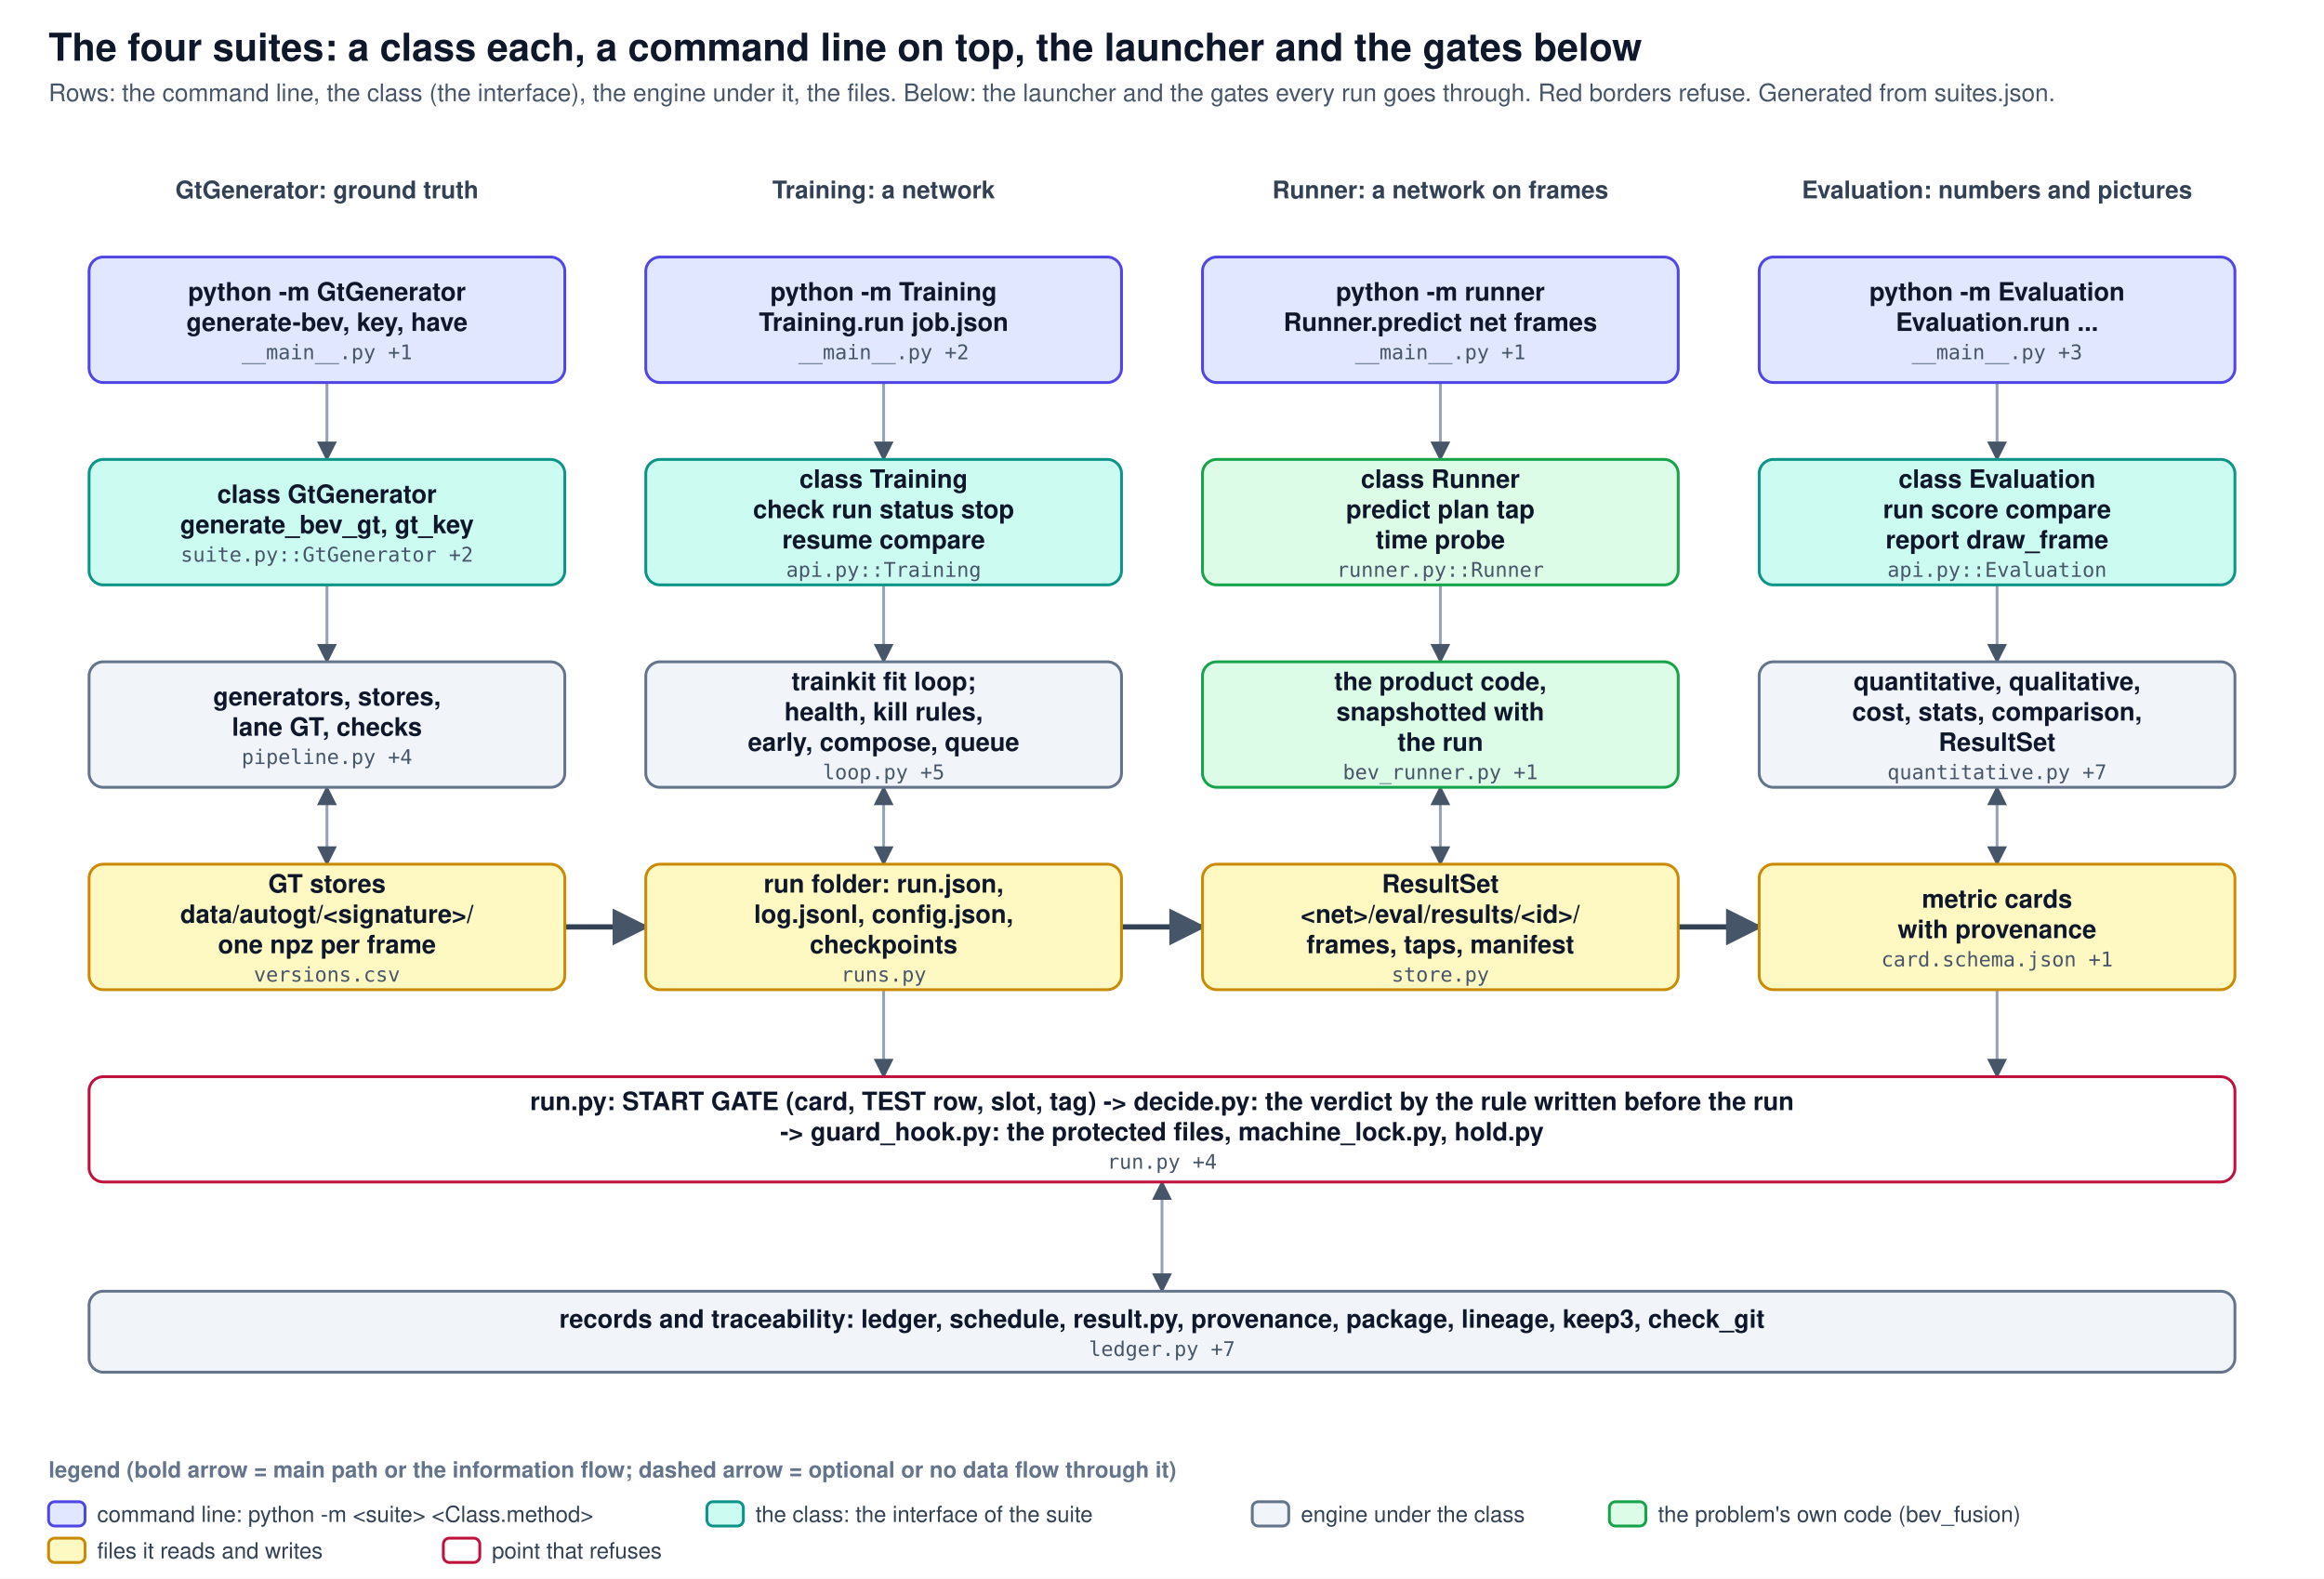
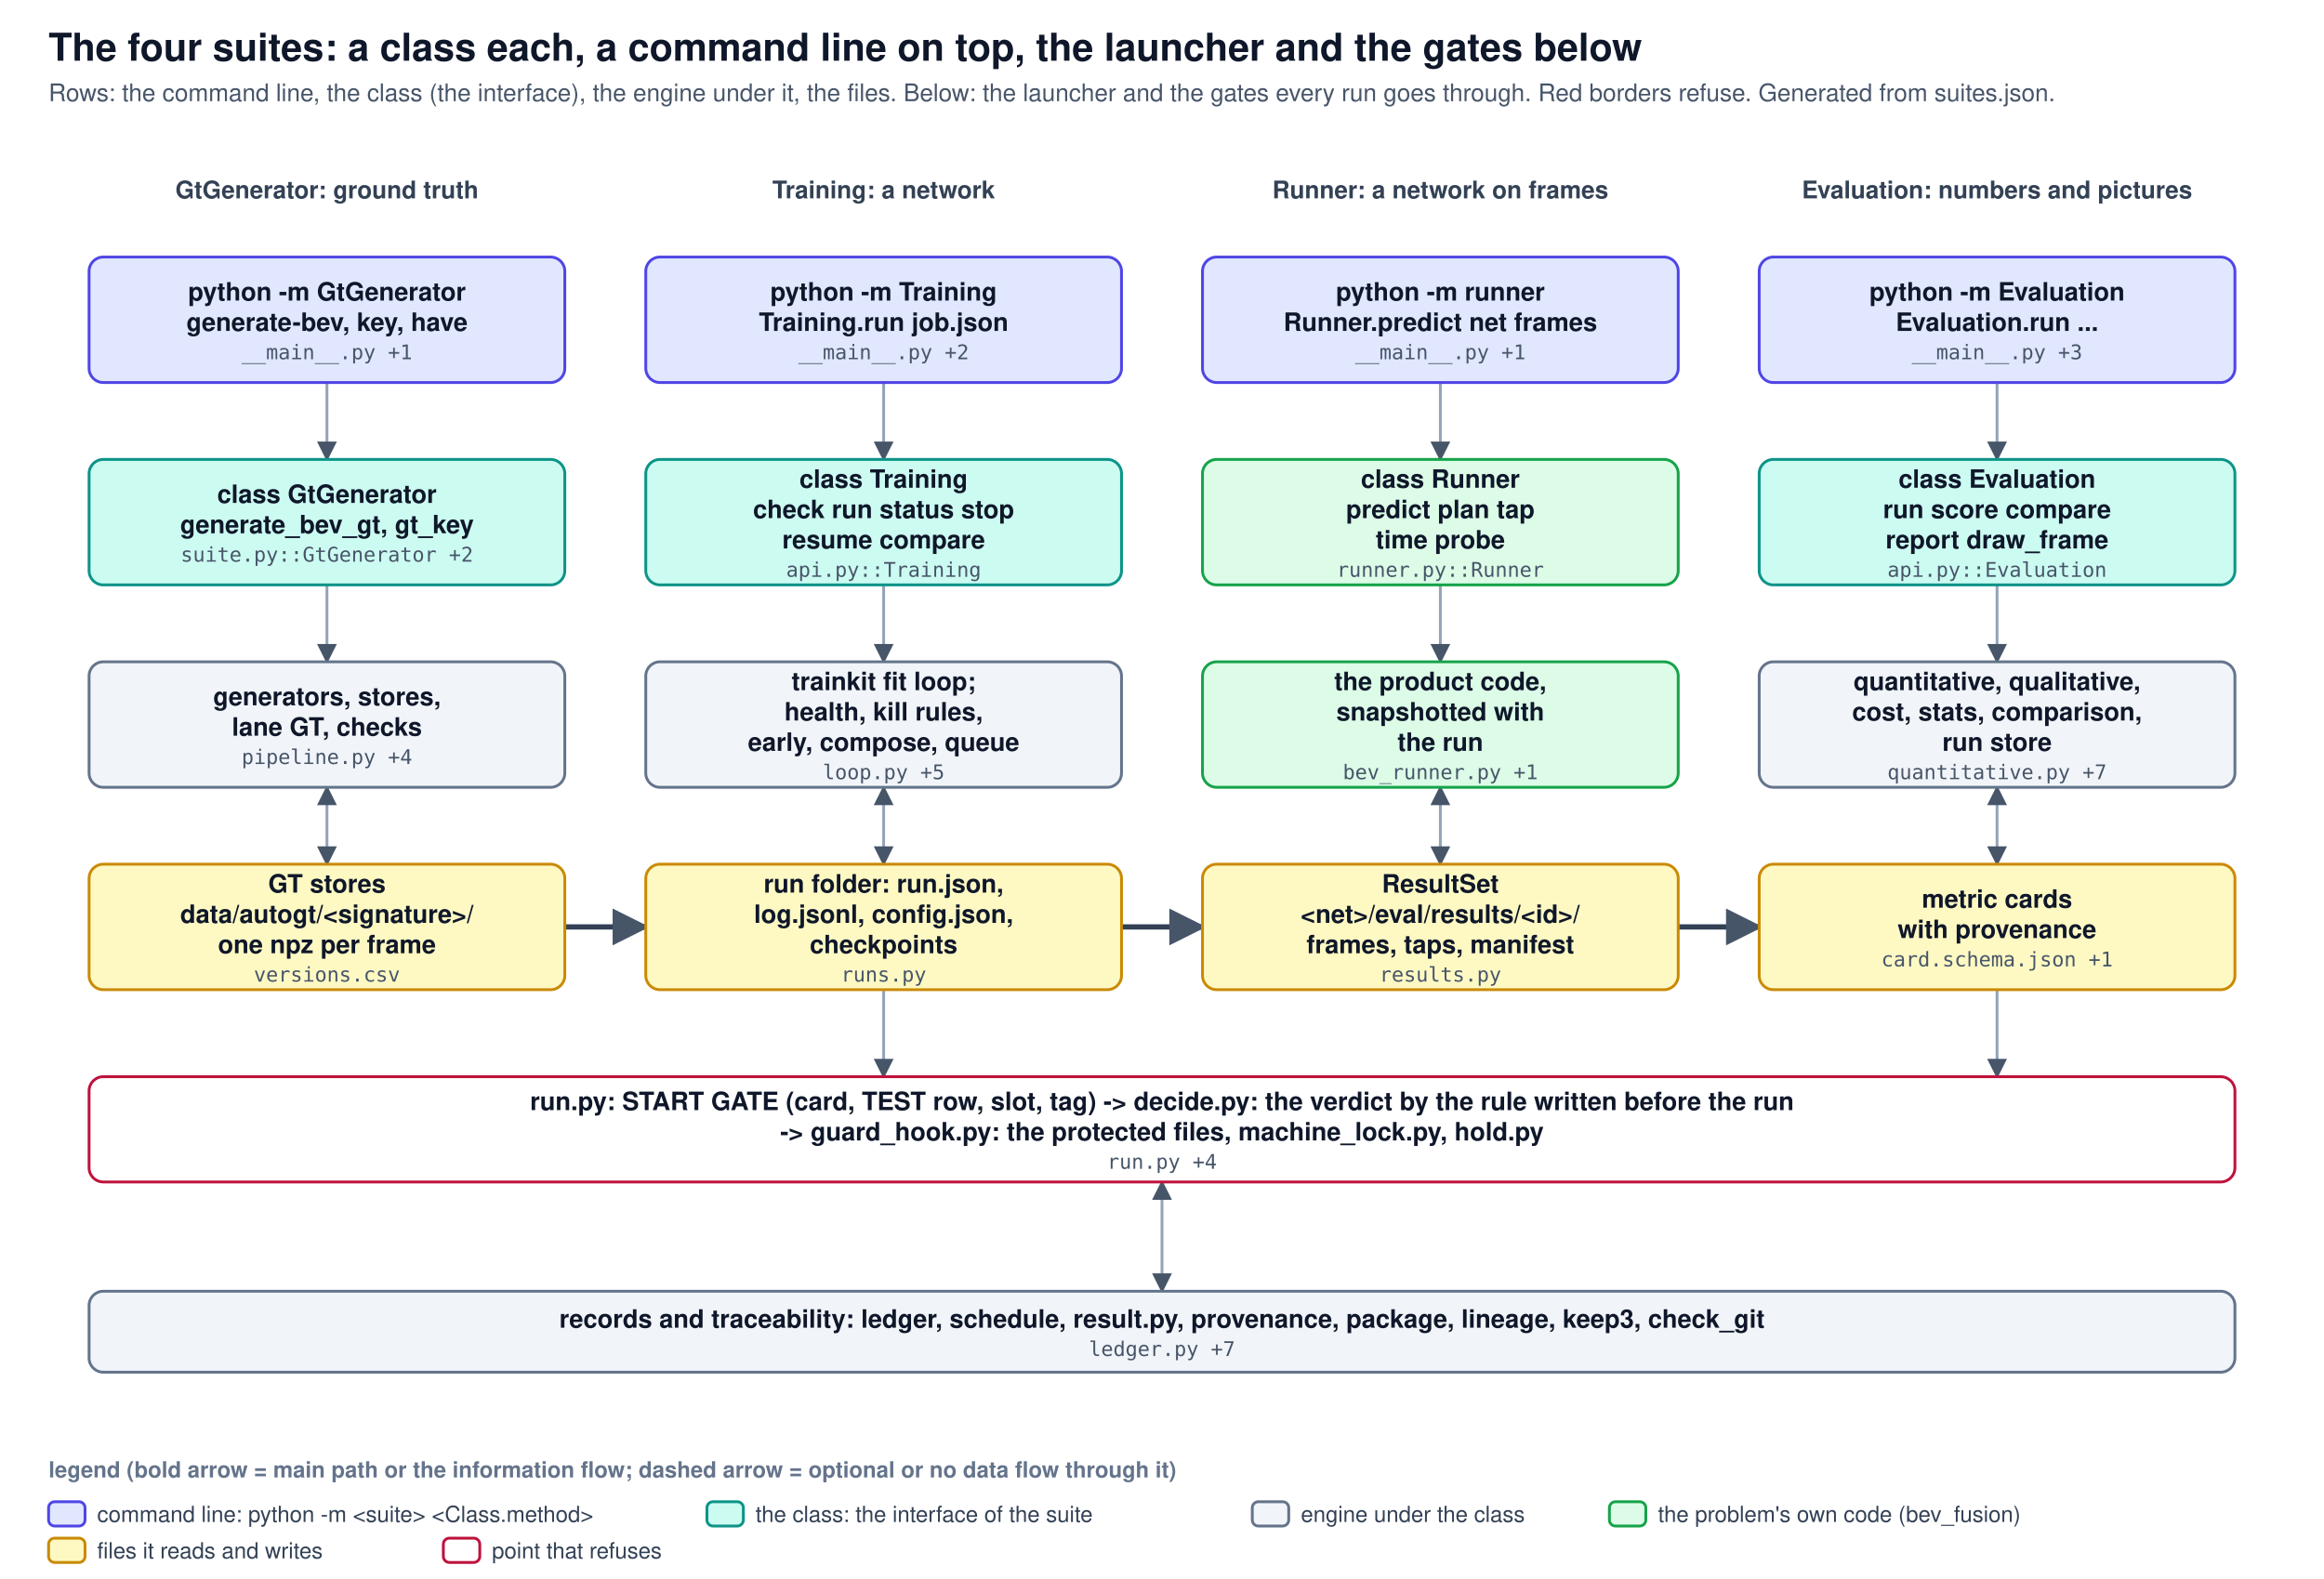
<svg xmlns="http://www.w3.org/2000/svg" viewBox="0 0 1148 780" width="1148" height="780" font-family="Segoe UI, Helvetica, Arial, sans-serif">
  <defs>
    <marker id="ah" viewBox="0 0 10 10" refX="9" refY="5" markerWidth="7" markerHeight="7" orient="auto-start-reverse">
      <path d="M0,0 L10,5 L0,10 z" fill="#475569" />
    </marker>
  </defs>
  <rect width="1148" height="780" fill="#ffffff" />
  <text x="24" y="30" font-size="19" font-weight="700" fill="#0f172a">The four suites: a class each, a command line on top, the launcher and the gates below</text>
  <text x="24" y="50" font-size="12" fill="#475569">Rows: the command line, the class (the interface), the engine under it, the files. Below: the launcher and the gates every run goes through. Red borders refuse. Generated from suites.json.</text>
  <text x="161.5" y="98" font-size="12" font-weight="700" text-anchor="middle" fill="#334155">GtGenerator: ground truth</text>
  <text x="436.5" y="98" font-size="12" font-weight="700" text-anchor="middle" fill="#334155">Training: a network</text>
  <text x="711.5" y="98" font-size="12" font-weight="700" text-anchor="middle" fill="#334155">Runner: a network on frames</text>
  <text x="986.5" y="98" font-size="12" font-weight="700" text-anchor="middle" fill="#334155">Evaluation: numbers and pictures</text>
  <path d="M161.5,189.0 C161.5,208.0 161.5,208.0 161.5,227.0" fill="none" stroke="#94a3b8" stroke-width="1.4" marker-end="url(#ah)" />
  <path d="M436.5,189.0 C436.5,208.0 436.5,208.0 436.5,227.0" fill="none" stroke="#94a3b8" stroke-width="1.4" marker-end="url(#ah)" />
  <path d="M711.5,189.0 C711.5,208.0 711.5,208.0 711.5,227.0" fill="none" stroke="#94a3b8" stroke-width="1.4" marker-end="url(#ah)" />
  <path d="M986.5,189.0 C986.5,208.0 986.5,208.0 986.5,227.0" fill="none" stroke="#94a3b8" stroke-width="1.4" marker-end="url(#ah)" />
  <path d="M161.5,289.0 C161.5,308.0 161.5,308.0 161.5,327.0" fill="none" stroke="#94a3b8" stroke-width="1.4" marker-end="url(#ah)" />
  <path d="M436.5,289.0 C436.5,308.0 436.5,308.0 436.5,327.0" fill="none" stroke="#94a3b8" stroke-width="1.4" marker-end="url(#ah)" />
  <path d="M711.5,289.0 C711.5,308.0 711.5,308.0 711.5,327.0" fill="none" stroke="#94a3b8" stroke-width="1.4" marker-end="url(#ah)" />
  <path d="M986.5,289.0 C986.5,308.0 986.5,308.0 986.5,327.0" fill="none" stroke="#94a3b8" stroke-width="1.4" marker-end="url(#ah)" />
  <path d="M161.5,389.0 C161.5,408.0 161.5,408.0 161.5,427.0" fill="none" stroke="#94a3b8" stroke-width="1.4" marker-start="url(#ah)" marker-end="url(#ah)" />
  <path d="M436.5,389.0 C436.5,408.0 436.5,408.0 436.5,427.0" fill="none" stroke="#94a3b8" stroke-width="1.4" marker-start="url(#ah)" marker-end="url(#ah)" />
  <path d="M711.5,389.0 C711.5,408.0 711.5,408.0 711.5,427.0" fill="none" stroke="#94a3b8" stroke-width="1.4" marker-start="url(#ah)" marker-end="url(#ah)" />
  <path d="M986.5,389.0 C986.5,408.0 986.5,408.0 986.5,427.0" fill="none" stroke="#94a3b8" stroke-width="1.4" marker-start="url(#ah)" marker-end="url(#ah)" />
  <path d="M279.0,458.0 C299.0,458.0 299.0,458.0 319.0,458.0" fill="none" stroke="#334155" stroke-width="2.6" marker-end="url(#ah)" />
  <path d="M554.0,458.0 C574.0,458.0 574.0,458.0 594.0,458.0" fill="none" stroke="#334155" stroke-width="2.6" marker-end="url(#ah)" />
  <path d="M829.0,458.0 C849.0,458.0 849.0,458.0 869.0,458.0" fill="none" stroke="#334155" stroke-width="2.6" marker-end="url(#ah)" />
  <path d="M436.5,489.0 C436.5,510.5 436.5,510.5 436.5,532.0" fill="none" stroke="#94a3b8" stroke-width="1.4" marker-end="url(#ah)" />
  <path d="M986.5,489.0 C986.5,510.5 986.5,510.5 986.5,532.0" fill="none" stroke="#94a3b8" stroke-width="1.4" marker-end="url(#ah)" />
  <path d="M574.0,584.0 C574.0,611.0 574.0,611.0 574.0,638.0" fill="none" stroke="#94a3b8" stroke-width="1.4" marker-start="url(#ah)" marker-end="url(#ah)" />
  <g>
    <rect x="44" y="127.0" width="235" height="62" rx="7" fill="#e0e7ff" stroke="#4f46e5" stroke-width="1.4" />
    <text x="161.5" y="148.5" font-size="12.5" font-weight="600" text-anchor="middle" fill="#0f172a">python -m GtGenerator</text>
    <text x="161.5" y="163.5" font-size="12.5" font-weight="600" text-anchor="middle" fill="#0f172a">generate-bev, key, have</text>
    <text x="161.5" y="177.5" font-size="10" text-anchor="middle" fill="#475569" font-family="Consolas, Menlo, monospace">__main__.py +1</text>
  </g>
  <g>
    <rect x="319" y="127.0" width="235" height="62" rx="7" fill="#e0e7ff" stroke="#4f46e5" stroke-width="1.4" />
    <text x="436.5" y="148.5" font-size="12.5" font-weight="600" text-anchor="middle" fill="#0f172a">python -m Training</text>
    <text x="436.5" y="163.5" font-size="12.5" font-weight="600" text-anchor="middle" fill="#0f172a">Training.run job.json</text>
    <text x="436.5" y="177.5" font-size="10" text-anchor="middle" fill="#475569" font-family="Consolas, Menlo, monospace">__main__.py +2</text>
  </g>
  <g>
    <rect x="594" y="127.0" width="235" height="62" rx="7" fill="#e0e7ff" stroke="#4f46e5" stroke-width="1.4" />
    <text x="711.5" y="148.5" font-size="12.5" font-weight="600" text-anchor="middle" fill="#0f172a">python -m runner</text>
    <text x="711.5" y="163.5" font-size="12.5" font-weight="600" text-anchor="middle" fill="#0f172a">Runner.predict net frames</text>
    <text x="711.5" y="177.5" font-size="10" text-anchor="middle" fill="#475569" font-family="Consolas, Menlo, monospace">__main__.py +1</text>
  </g>
  <g>
    <rect x="869" y="127.0" width="235" height="62" rx="7" fill="#e0e7ff" stroke="#4f46e5" stroke-width="1.4" />
    <text x="986.5" y="148.5" font-size="12.5" font-weight="600" text-anchor="middle" fill="#0f172a">python -m Evaluation</text>
    <text x="986.5" y="163.5" font-size="12.5" font-weight="600" text-anchor="middle" fill="#0f172a">Evaluation.run ...</text>
    <text x="986.5" y="177.5" font-size="10" text-anchor="middle" fill="#475569" font-family="Consolas, Menlo, monospace">__main__.py +3</text>
  </g>
  <g>
    <rect x="44" y="227.0" width="235" height="62" rx="7" fill="#ccfbf1" stroke="#0d9488" stroke-width="1.4" />
    <text x="161.5" y="248.5" font-size="12.5" font-weight="600" text-anchor="middle" fill="#0f172a">class GtGenerator</text>
    <text x="161.5" y="263.5" font-size="12.5" font-weight="600" text-anchor="middle" fill="#0f172a">generate_bev_gt, gt_key</text>
    <text x="161.5" y="277.5" font-size="10" text-anchor="middle" fill="#475569" font-family="Consolas, Menlo, monospace">suite.py::GtGenerator +2</text>
  </g>
  <g>
    <rect x="319" y="227.0" width="235" height="62" rx="7" fill="#ccfbf1" stroke="#0d9488" stroke-width="1.4" />
    <text x="436.5" y="241.0" font-size="12.5" font-weight="600" text-anchor="middle" fill="#0f172a">class Training</text>
    <text x="436.5" y="256.0" font-size="12.5" font-weight="600" text-anchor="middle" fill="#0f172a">check run status stop</text>
    <text x="436.5" y="271.0" font-size="12.5" font-weight="600" text-anchor="middle" fill="#0f172a">resume compare</text>
    <text x="436.5" y="285.0" font-size="10" text-anchor="middle" fill="#475569" font-family="Consolas, Menlo, monospace">api.py::Training</text>
  </g>
  <g>
    <rect x="594" y="227.0" width="235" height="62" rx="7" fill="#dcfce7" stroke="#16a34a" stroke-width="1.4" />
    <text x="711.5" y="241.0" font-size="12.5" font-weight="600" text-anchor="middle" fill="#0f172a">class Runner</text>
    <text x="711.5" y="256.0" font-size="12.5" font-weight="600" text-anchor="middle" fill="#0f172a">predict plan tap</text>
    <text x="711.5" y="271.0" font-size="12.5" font-weight="600" text-anchor="middle" fill="#0f172a">time probe</text>
    <text x="711.5" y="285.0" font-size="10" text-anchor="middle" fill="#475569" font-family="Consolas, Menlo, monospace">runner.py::Runner</text>
  </g>
  <g>
    <rect x="869" y="227.0" width="235" height="62" rx="7" fill="#ccfbf1" stroke="#0d9488" stroke-width="1.4" />
    <text x="986.5" y="241.0" font-size="12.5" font-weight="600" text-anchor="middle" fill="#0f172a">class Evaluation</text>
    <text x="986.5" y="256.0" font-size="12.5" font-weight="600" text-anchor="middle" fill="#0f172a">run score compare</text>
    <text x="986.5" y="271.0" font-size="12.5" font-weight="600" text-anchor="middle" fill="#0f172a">report draw_frame</text>
    <text x="986.5" y="285.0" font-size="10" text-anchor="middle" fill="#475569" font-family="Consolas, Menlo, monospace">api.py::Evaluation</text>
  </g>
  <g>
    <rect x="44" y="327.0" width="235" height="62" rx="7" fill="#f1f5f9" stroke="#64748b" stroke-width="1.4" />
    <text x="161.5" y="348.5" font-size="12.5" font-weight="600" text-anchor="middle" fill="#0f172a">generators, stores,</text>
    <text x="161.5" y="363.5" font-size="12.5" font-weight="600" text-anchor="middle" fill="#0f172a">lane GT, checks</text>
    <text x="161.5" y="377.5" font-size="10" text-anchor="middle" fill="#475569" font-family="Consolas, Menlo, monospace">pipeline.py +4</text>
  </g>
  <g>
    <rect x="319" y="327.0" width="235" height="62" rx="7" fill="#f1f5f9" stroke="#64748b" stroke-width="1.4" />
    <text x="436.5" y="341.0" font-size="12.5" font-weight="600" text-anchor="middle" fill="#0f172a">trainkit fit loop;</text>
    <text x="436.5" y="356.0" font-size="12.5" font-weight="600" text-anchor="middle" fill="#0f172a">health, kill rules,</text>
    <text x="436.5" y="371.0" font-size="12.5" font-weight="600" text-anchor="middle" fill="#0f172a">early, compose, queue</text>
    <text x="436.5" y="385.0" font-size="10" text-anchor="middle" fill="#475569" font-family="Consolas, Menlo, monospace">loop.py +5</text>
  </g>
  <g>
    <rect x="594" y="327.0" width="235" height="62" rx="7" fill="#dcfce7" stroke="#16a34a" stroke-width="1.4" />
    <text x="711.5" y="341.0" font-size="12.5" font-weight="600" text-anchor="middle" fill="#0f172a">the product code,</text>
    <text x="711.5" y="356.0" font-size="12.5" font-weight="600" text-anchor="middle" fill="#0f172a">snapshotted with</text>
    <text x="711.5" y="371.0" font-size="12.5" font-weight="600" text-anchor="middle" fill="#0f172a">the run</text>
    <text x="711.5" y="385.0" font-size="10" text-anchor="middle" fill="#475569" font-family="Consolas, Menlo, monospace">bev_runner.py +1</text>
  </g>
  <g>
    <rect x="869" y="327.0" width="235" height="62" rx="7" fill="#f1f5f9" stroke="#64748b" stroke-width="1.4" />
    <text x="986.5" y="341.0" font-size="12.5" font-weight="600" text-anchor="middle" fill="#0f172a">quantitative, qualitative,</text>
    <text x="986.5" y="356.0" font-size="12.5" font-weight="600" text-anchor="middle" fill="#0f172a">cost, stats, comparison,</text>
-     <text x="986.5" y="371.0" font-size="12.5" font-weight="600" text-anchor="middle" fill="#0f172a">ResultSet</text>
+     <text x="986.5" y="371.0" font-size="12.5" font-weight="600" text-anchor="middle" fill="#0f172a">run store</text>
    <text x="986.5" y="385.0" font-size="10" text-anchor="middle" fill="#475569" font-family="Consolas, Menlo, monospace">quantitative.py +7</text>
  </g>
  <g>
    <rect x="44" y="427.0" width="235" height="62" rx="7" fill="#fef9c3" stroke="#ca8a04" stroke-width="1.4" />
    <text x="161.5" y="441.0" font-size="12.5" font-weight="600" text-anchor="middle" fill="#0f172a">GT stores</text>
    <text x="161.5" y="456.0" font-size="12.5" font-weight="600" text-anchor="middle" fill="#0f172a">data/autogt/&lt;signature&gt;/</text>
    <text x="161.5" y="471.0" font-size="12.5" font-weight="600" text-anchor="middle" fill="#0f172a">one npz per frame</text>
    <text x="161.5" y="485.0" font-size="10" text-anchor="middle" fill="#475569" font-family="Consolas, Menlo, monospace">versions.csv</text>
  </g>
  <g>
    <rect x="319" y="427.0" width="235" height="62" rx="7" fill="#fef9c3" stroke="#ca8a04" stroke-width="1.4" />
    <text x="436.5" y="441.0" font-size="12.5" font-weight="600" text-anchor="middle" fill="#0f172a">run folder: run.json,</text>
    <text x="436.5" y="456.0" font-size="12.5" font-weight="600" text-anchor="middle" fill="#0f172a">log.jsonl, config.json,</text>
    <text x="436.5" y="471.0" font-size="12.5" font-weight="600" text-anchor="middle" fill="#0f172a">checkpoints</text>
    <text x="436.5" y="485.0" font-size="10" text-anchor="middle" fill="#475569" font-family="Consolas, Menlo, monospace">runs.py</text>
  </g>
  <g>
    <rect x="594" y="427.0" width="235" height="62" rx="7" fill="#fef9c3" stroke="#ca8a04" stroke-width="1.4" />
    <text x="711.5" y="441.0" font-size="12.5" font-weight="600" text-anchor="middle" fill="#0f172a">ResultSet</text>
    <text x="711.5" y="456.0" font-size="12.5" font-weight="600" text-anchor="middle" fill="#0f172a">&lt;net&gt;/eval/results/&lt;id&gt;/</text>
    <text x="711.5" y="471.0" font-size="12.5" font-weight="600" text-anchor="middle" fill="#0f172a">frames, taps, manifest</text>
-     <text x="711.5" y="485.0" font-size="10" text-anchor="middle" fill="#475569" font-family="Consolas, Menlo, monospace">store.py</text>
+     <text x="711.5" y="485.0" font-size="10" text-anchor="middle" fill="#475569" font-family="Consolas, Menlo, monospace">results.py</text>
  </g>
  <g>
    <rect x="869" y="427.0" width="235" height="62" rx="7" fill="#fef9c3" stroke="#ca8a04" stroke-width="1.4" />
    <text x="986.5" y="448.5" font-size="12.5" font-weight="600" text-anchor="middle" fill="#0f172a">metric cards</text>
    <text x="986.5" y="463.5" font-size="12.5" font-weight="600" text-anchor="middle" fill="#0f172a">with provenance</text>
    <text x="986.5" y="477.5" font-size="10" text-anchor="middle" fill="#475569" font-family="Consolas, Menlo, monospace">card.schema.json +1</text>
  </g>
  <g>
    <rect x="44" y="532.0" width="1060" height="52" rx="7" fill="#ffffff" stroke="#be123c" stroke-width="1.4" />
    <text x="574.0" y="548.5" font-size="12.5" font-weight="600" text-anchor="middle" fill="#0f172a">run.py: START GATE (card, TEST row, slot, tag) -&gt; decide.py: the verdict by the rule written before the run</text>
    <text x="574.0" y="563.5" font-size="12.5" font-weight="600" text-anchor="middle" fill="#0f172a">-&gt; guard_hook.py: the protected files, machine_lock.py, hold.py</text>
    <text x="574.0" y="577.5" font-size="10" text-anchor="middle" fill="#475569" font-family="Consolas, Menlo, monospace">run.py +4</text>
  </g>
  <g>
    <rect x="44" y="638.0" width="1060" height="40" rx="7" fill="#f1f5f9" stroke="#64748b" stroke-width="1.4" />
    <text x="574.0" y="656.0" font-size="12.5" font-weight="600" text-anchor="middle" fill="#0f172a">records and traceability: ledger, schedule, result.py, provenance, package, lineage, keep3, check_git</text>
    <text x="574.0" y="670.0" font-size="10" text-anchor="middle" fill="#475569" font-family="Consolas, Menlo, monospace">ledger.py +7</text>
  </g>
  <text x="24" y="730" font-size="11" font-weight="600" fill="#64748b">legend (bold arrow = main path or the information flow; dashed arrow = optional or no data flow through it)</text>
  <rect x="24" y="742" width="18" height="12" rx="3" fill="#e0e7ff" stroke="#4f46e5" stroke-width="1.4" />
  <text x="48" y="752" font-size="11" fill="#334155">command line: python -m &lt;suite&gt; &lt;Class.method&gt;</text>
  <rect x="349.2" y="742" width="18" height="12" rx="3" fill="#ccfbf1" stroke="#0d9488" stroke-width="1.4" />
  <text x="373.2" y="752" font-size="11" fill="#334155">the class: the interface of the suite</text>
  <rect x="618.6" y="742" width="18" height="12" rx="3" fill="#f1f5f9" stroke="#64748b" stroke-width="1.4" />
  <text x="642.6" y="752" font-size="11" fill="#334155">engine under the class</text>
  <rect x="795" y="742" width="18" height="12" rx="3" fill="#dcfce7" stroke="#16a34a" stroke-width="1.4" />
  <text x="819" y="752" font-size="11" fill="#334155">the problem's own code (bev_fusion)</text>
  <rect x="24" y="760" width="18" height="12" rx="3" fill="#fef9c3" stroke="#ca8a04" stroke-width="1.4" />
  <text x="48" y="770" font-size="11" fill="#334155">files it reads and writes</text>
  <rect x="219.0" y="760" width="18" height="12" rx="3" fill="#ffffff" stroke="#be123c" stroke-width="1.4" />
  <text x="243.0" y="770" font-size="11" fill="#334155">point that refuses</text>
</svg>
